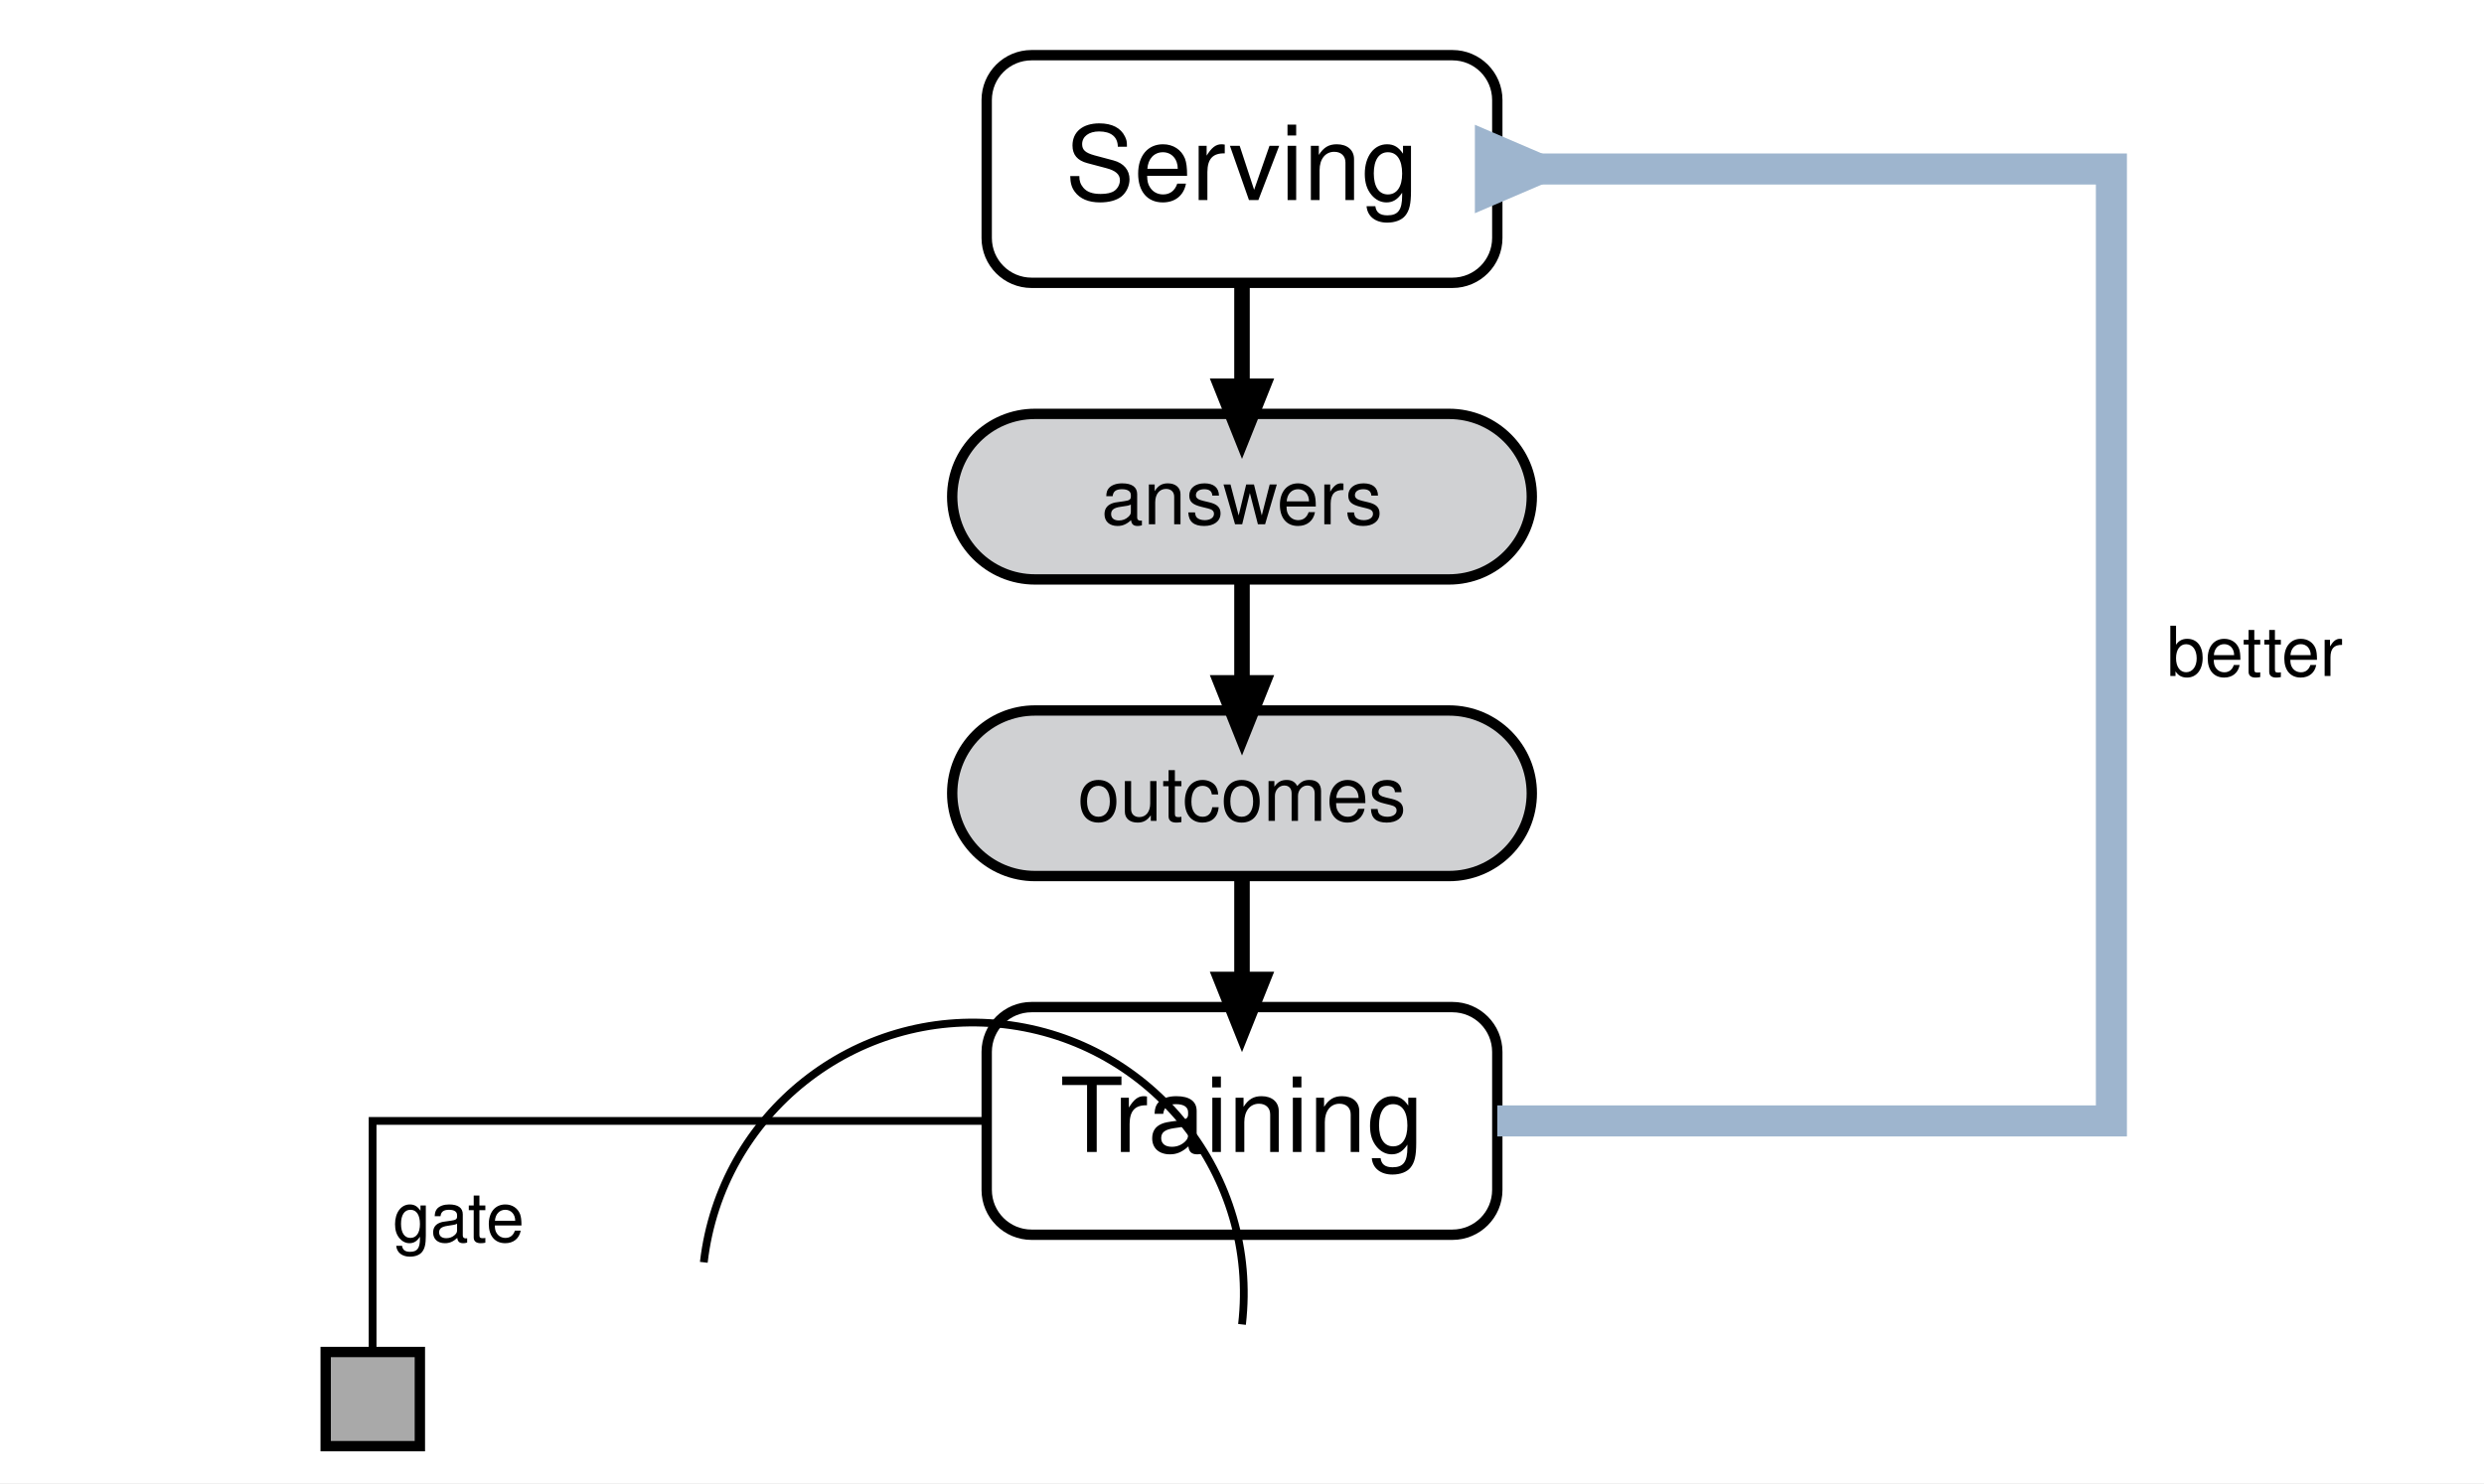
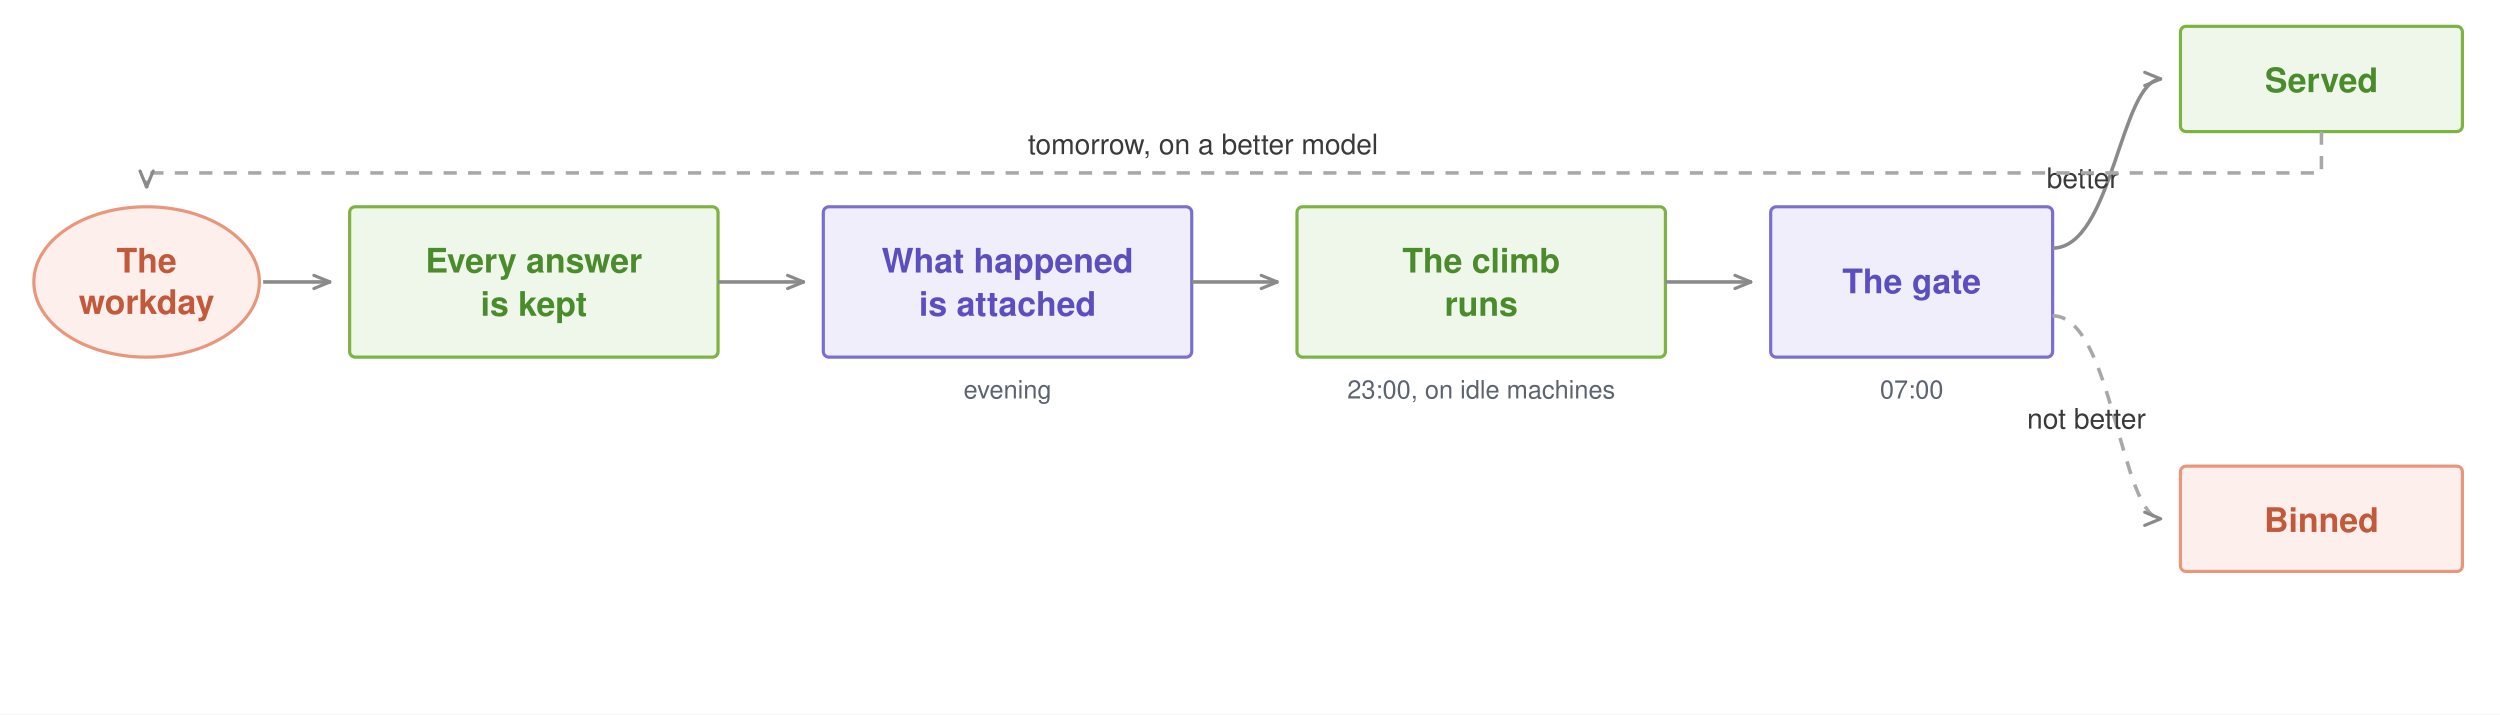
- <svg xmlns="http://www.w3.org/2000/svg" viewBox="0 0 720 430" shape-rendering="geometricPrecision" font-family="Helvetica, Arial, sans-serif" stroke-linejoin="miter" stroke-linecap="butt">
+ <svg xmlns="http://www.w3.org/2000/svg" viewBox="0 0 1330 380" font-family="Avenir Next, Nunito, Poppins, Segoe UI, Helvetica, Arial, sans-serif">
+   <defs>
+     <marker id="a" markerWidth="13" markerHeight="13" refX="10" refY="4.5" orient="auto" markerUnits="userSpaceOnUse">
+       <path d="M1,1 L9.5,4.5 L1,8" fill="none" stroke="#8a8a8a" stroke-width="1.7" stroke-linecap="round" stroke-linejoin="round" />
+     </marker>
+   </defs>
  <style>
-     .box  { fill:#fff; stroke:#000; stroke-width:3 }
-     .data { fill:#d0d1d3; stroke:#000; stroke-width:3 }
-     .term { fill:#a9a9a9; stroke:#000; stroke-width:3 }
-     .pri  { fill:none; stroke:#000; stroke-width:4.5 }
-     .sec  { fill:none; stroke:#000; stroke-width:2.25 }
-     .spine{ fill:none; stroke:#9eb5ce; stroke-width:9 }
-     .nm   { font-size:30px; fill:#000 }
-     .sm   { font-size:22px; fill:#000 }
-     .wd   { font-size:20px; fill:#000 }
+     .g  { fill:#eef7ea; stroke:#7cb342; stroke-width:1.7 }
+     .p  { fill:#f0eefb; stroke:#7a6fd1; stroke-width:1.7 }
+     .c  { fill:#fdf0ec; stroke:#e8967c; stroke-width:1.7 }
+     .tg { fill:#4a8b2c; font-size:18px; font-weight:700 }
+     .tp { fill:#5b4fc0; font-size:18px; font-weight:700 }
+     .tc { fill:#c2593a; font-size:18px; font-weight:700 }
+     .s  { fill:#5c6470; font-size:13.5px }
+     .l  { fill:#3a3a3a; font-size:15px }
+     .ln { fill:none; stroke:#8a8a8a; stroke-width:1.9 }
+     .dn { fill:none; stroke:#a8a8a8; stroke-width:1.9; stroke-dasharray:7 6 }
  </style>
-   <rect width="720" height="430" fill="#fff" />
-   <rect x="286" y="16" width="148" height="66" rx="13" ry="13" class="box" />
-   <text x="360" y="58" text-anchor="middle" class="nm">Serving</text>
-   <rect x="276" y="120" width="168" height="48" rx="24" ry="24" class="data" />
-   <text x="360" y="152" text-anchor="middle" class="sm">answers</text>
-   <rect x="276" y="206" width="168" height="48" rx="24" ry="24" class="data" />
-   <text x="360" y="238" text-anchor="middle" class="sm">outcomes</text>
-   <rect x="286" y="292" width="148" height="66" rx="13" ry="13" class="box" />
-   <text x="360" y="334" text-anchor="middle" class="nm">Training</text>
-   <g class="pri">
-     <path d="M360 82 V112" />
-     <path d="M360 168 V198" />
-     <path d="M360 254 V284" />
-   </g>
-   <g fill="#000" stroke="#000" stroke-width="4.5">
-     <path d="M360 112 l-6 -15 h12 Z" transform="translate(0,15)" />
-     <path d="M360 198 l-6 -15 h12 Z" transform="translate(0,15)" />
-     <path d="M360 284 l-6 -15 h12 Z" transform="translate(0,15)" />
-   </g>
-   <path d="M434 325 H612 V49 H434" class="spine" />
-   <path d="M446 49 l-14 -6 v12 Z" fill="#9eb5ce" stroke="#9eb5ce" stroke-width="9" />
-   <path d="M286 325 H108 V392" class="sec" />
-   <path d="M108 392 l-5 -14 h10 Z" fill="#000" stroke="#000" stroke-width="2.25" transform="translate(0,14)" />
-   <rect x="94.4" y="392" width="27.3" height="27.3" class="term" />
-   <path d="M420 358 m-60 26 a72 72 0 0 0 -156 -18" class="sec" />
-   <text x="152" y="360" text-anchor="end" class="wd">gate</text>
-   <text x="628" y="196" class="wd">better</text>
-   <text x="132" y="440" text-anchor="middle" class="wd" />
+   <rect width="1330" height="380" fill="#fff" />
+   <ellipse cx="78" cy="150" rx="60" ry="40" class="c" />
+   <text x="78" y="145" text-anchor="middle" class="tc">The</text>
+   <text x="78" y="167" text-anchor="middle" class="tc">workday</text>
+   <rect x="186" y="110" width="196" height="80" rx="3" class="g" />
+   <text x="284" y="145" text-anchor="middle" class="tg">Every answer</text>
+   <text x="284" y="168" text-anchor="middle" class="tg">is kept</text>
+   <rect x="438" y="110" width="196" height="80" rx="3" class="p" />
+   <text x="536" y="145" text-anchor="middle" class="tp">What happened</text>
+   <text x="536" y="168" text-anchor="middle" class="tp">is attached</text>
+   <text x="536" y="212" text-anchor="middle" class="s">evening</text>
+   <rect x="690" y="110" width="196" height="80" rx="3" class="g" />
+   <text x="788" y="145" text-anchor="middle" class="tg">The climb</text>
+   <text x="788" y="168" text-anchor="middle" class="tg">runs</text>
+   <text x="788" y="212" text-anchor="middle" class="s">23:00, on idle machines</text>
+   <rect x="942" y="110" width="150" height="80" rx="3" class="p" />
+   <text x="1017" y="156" text-anchor="middle" class="tp">The gate</text>
+   <text x="1017" y="212" text-anchor="middle" class="s">07:00</text>
+   <rect x="1160" y="14" width="150" height="56" rx="3" class="g" />
+   <text x="1235" y="49" text-anchor="middle" class="tg">Served</text>
+   <rect x="1160" y="248" width="150" height="56" rx="3" class="c" />
+   <text x="1235" y="283" text-anchor="middle" class="tc">Binned</text>
+   <path d="M140 150 H176" class="ln" marker-end="url(#a)" />
+   <path d="M382 150 H428" class="ln" marker-end="url(#a)" />
+   <path d="M634 150 H680" class="ln" marker-end="url(#a)" />
+   <path d="M886 150 H932" class="ln" marker-end="url(#a)" />
+   <path d="M1092 132 C1124 132, 1128 42, 1150 42" class="ln" marker-end="url(#a)" />
+   <text x="1108" y="100" text-anchor="middle" class="l">better</text>
+   <path d="M1092 168 C1124 168, 1128 276, 1150 276" class="dn" marker-end="url(#a)" />
+   <text x="1110" y="228" text-anchor="middle" class="l">not better</text>
+   <path d="M1235 70 V92 H78 V100" class="dn" marker-end="url(#a)" />
+   <text x="640" y="82" text-anchor="middle" class="l">tomorrow, on a better model</text>
</svg>
